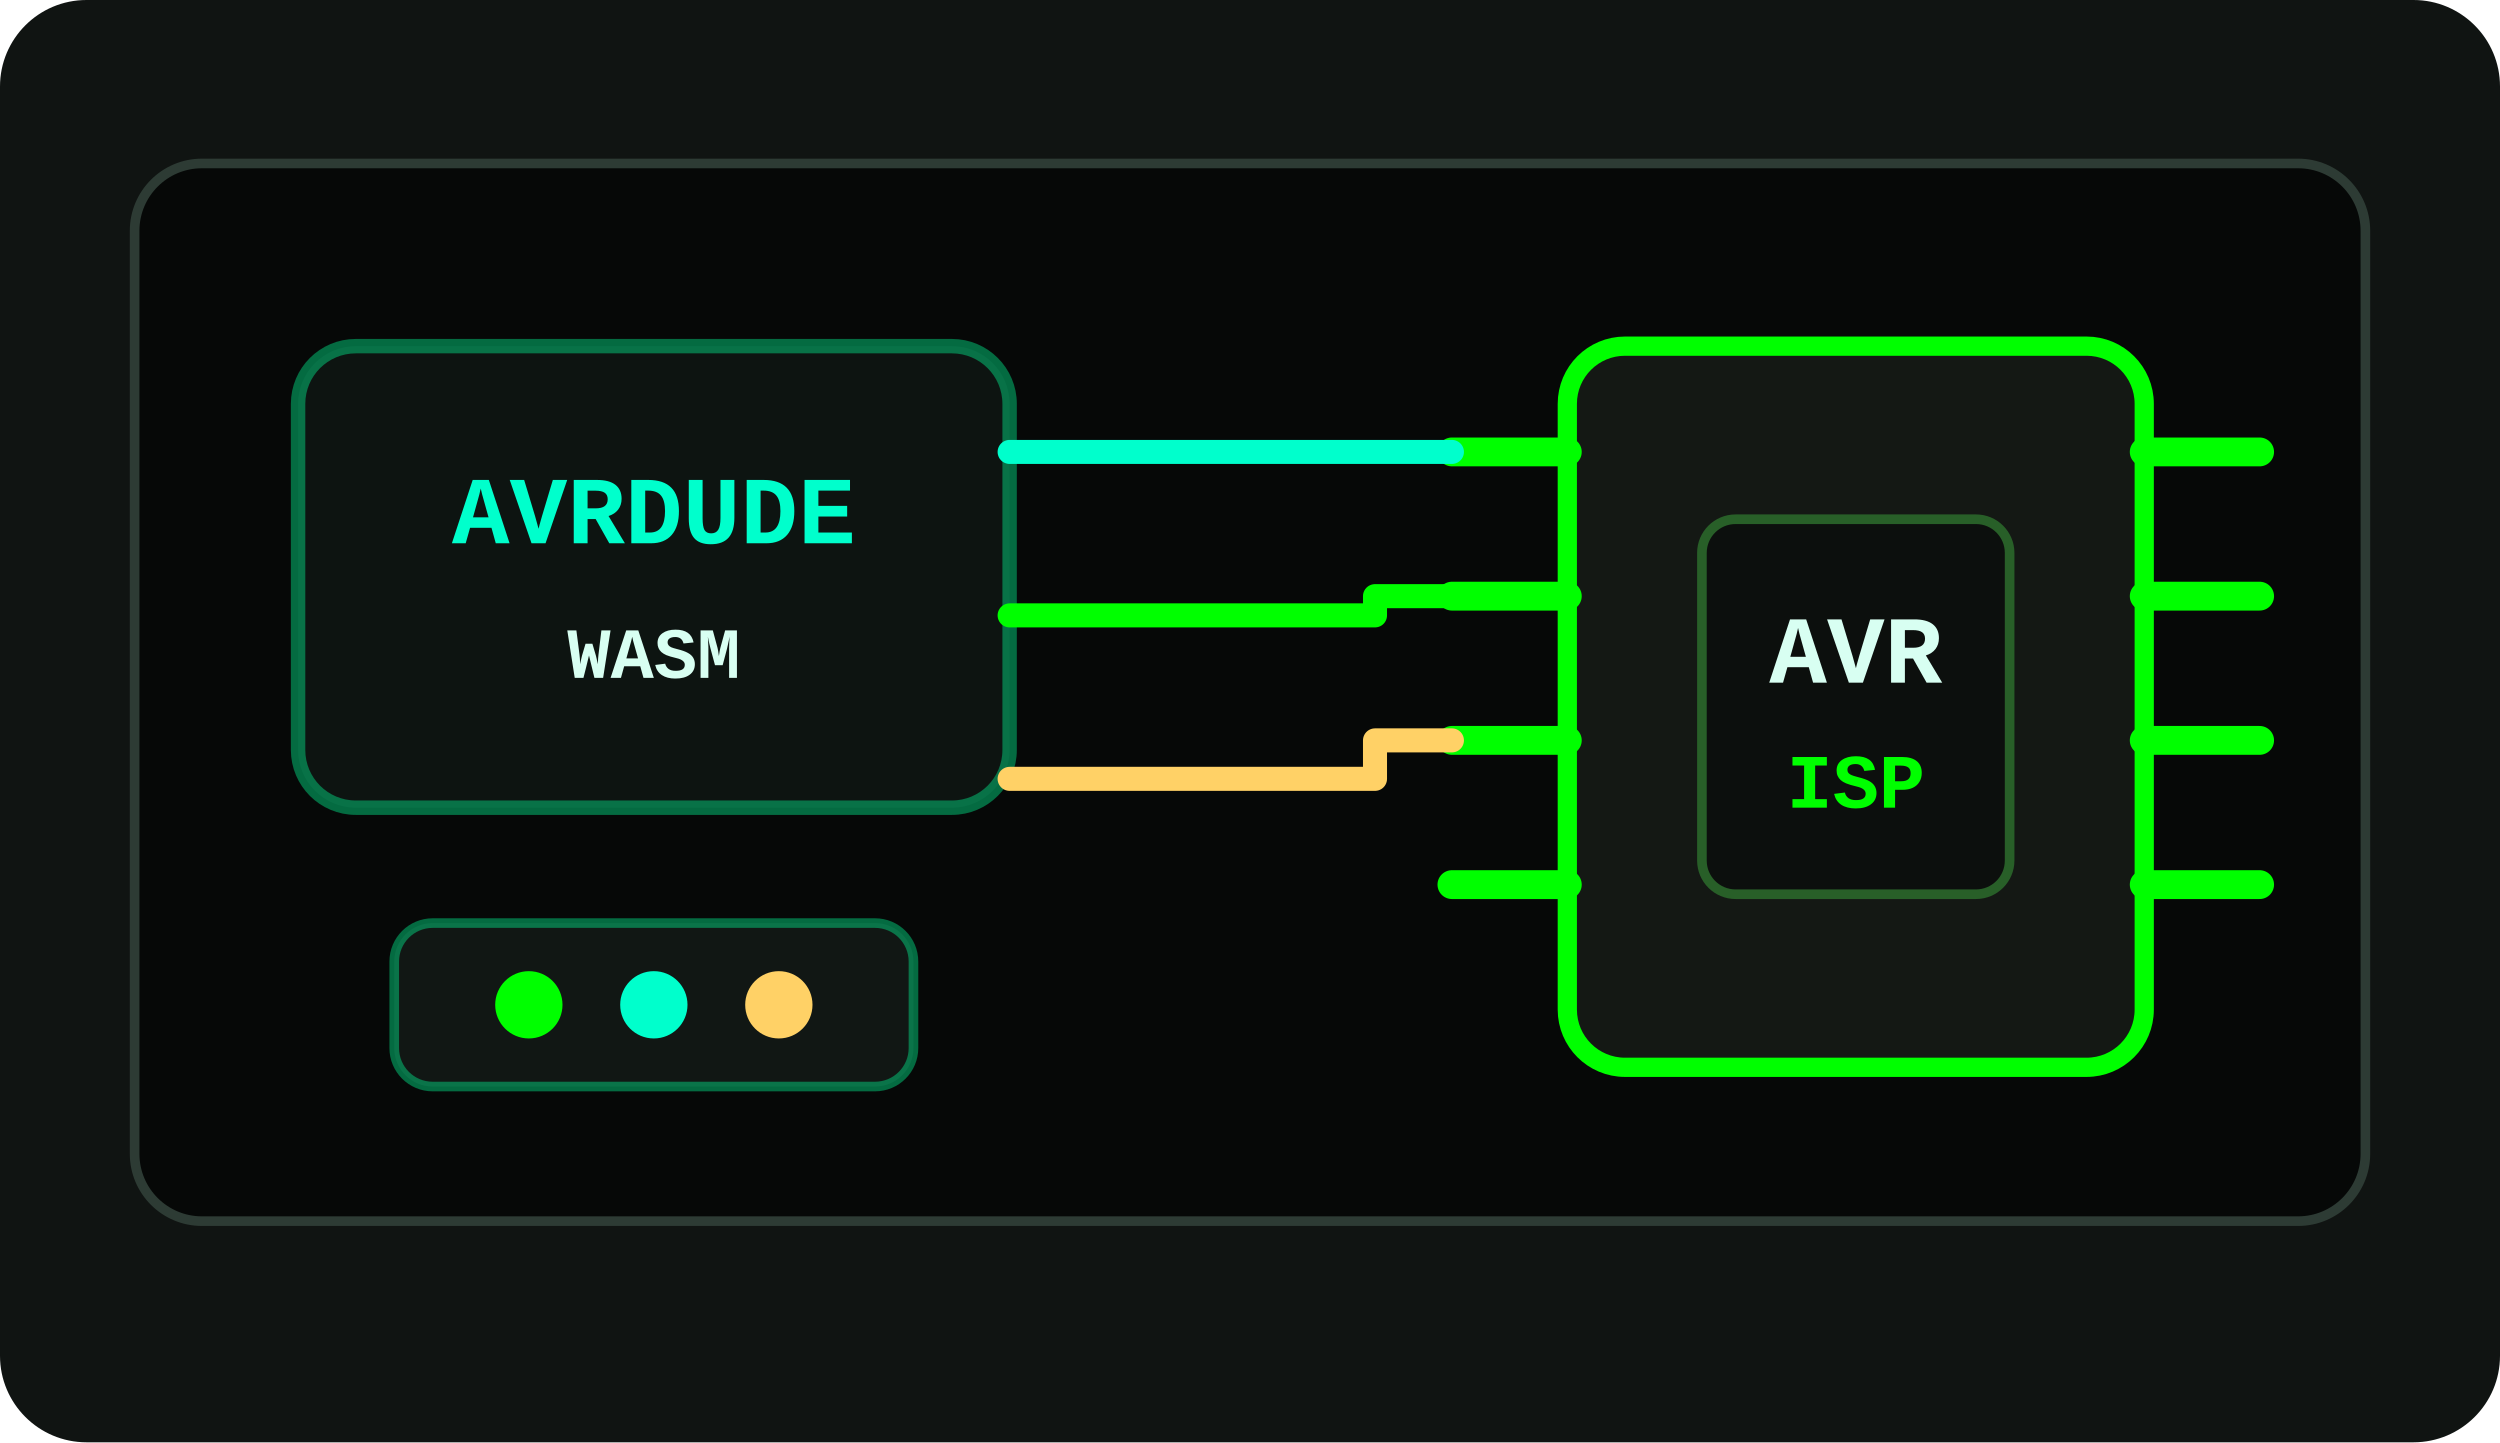
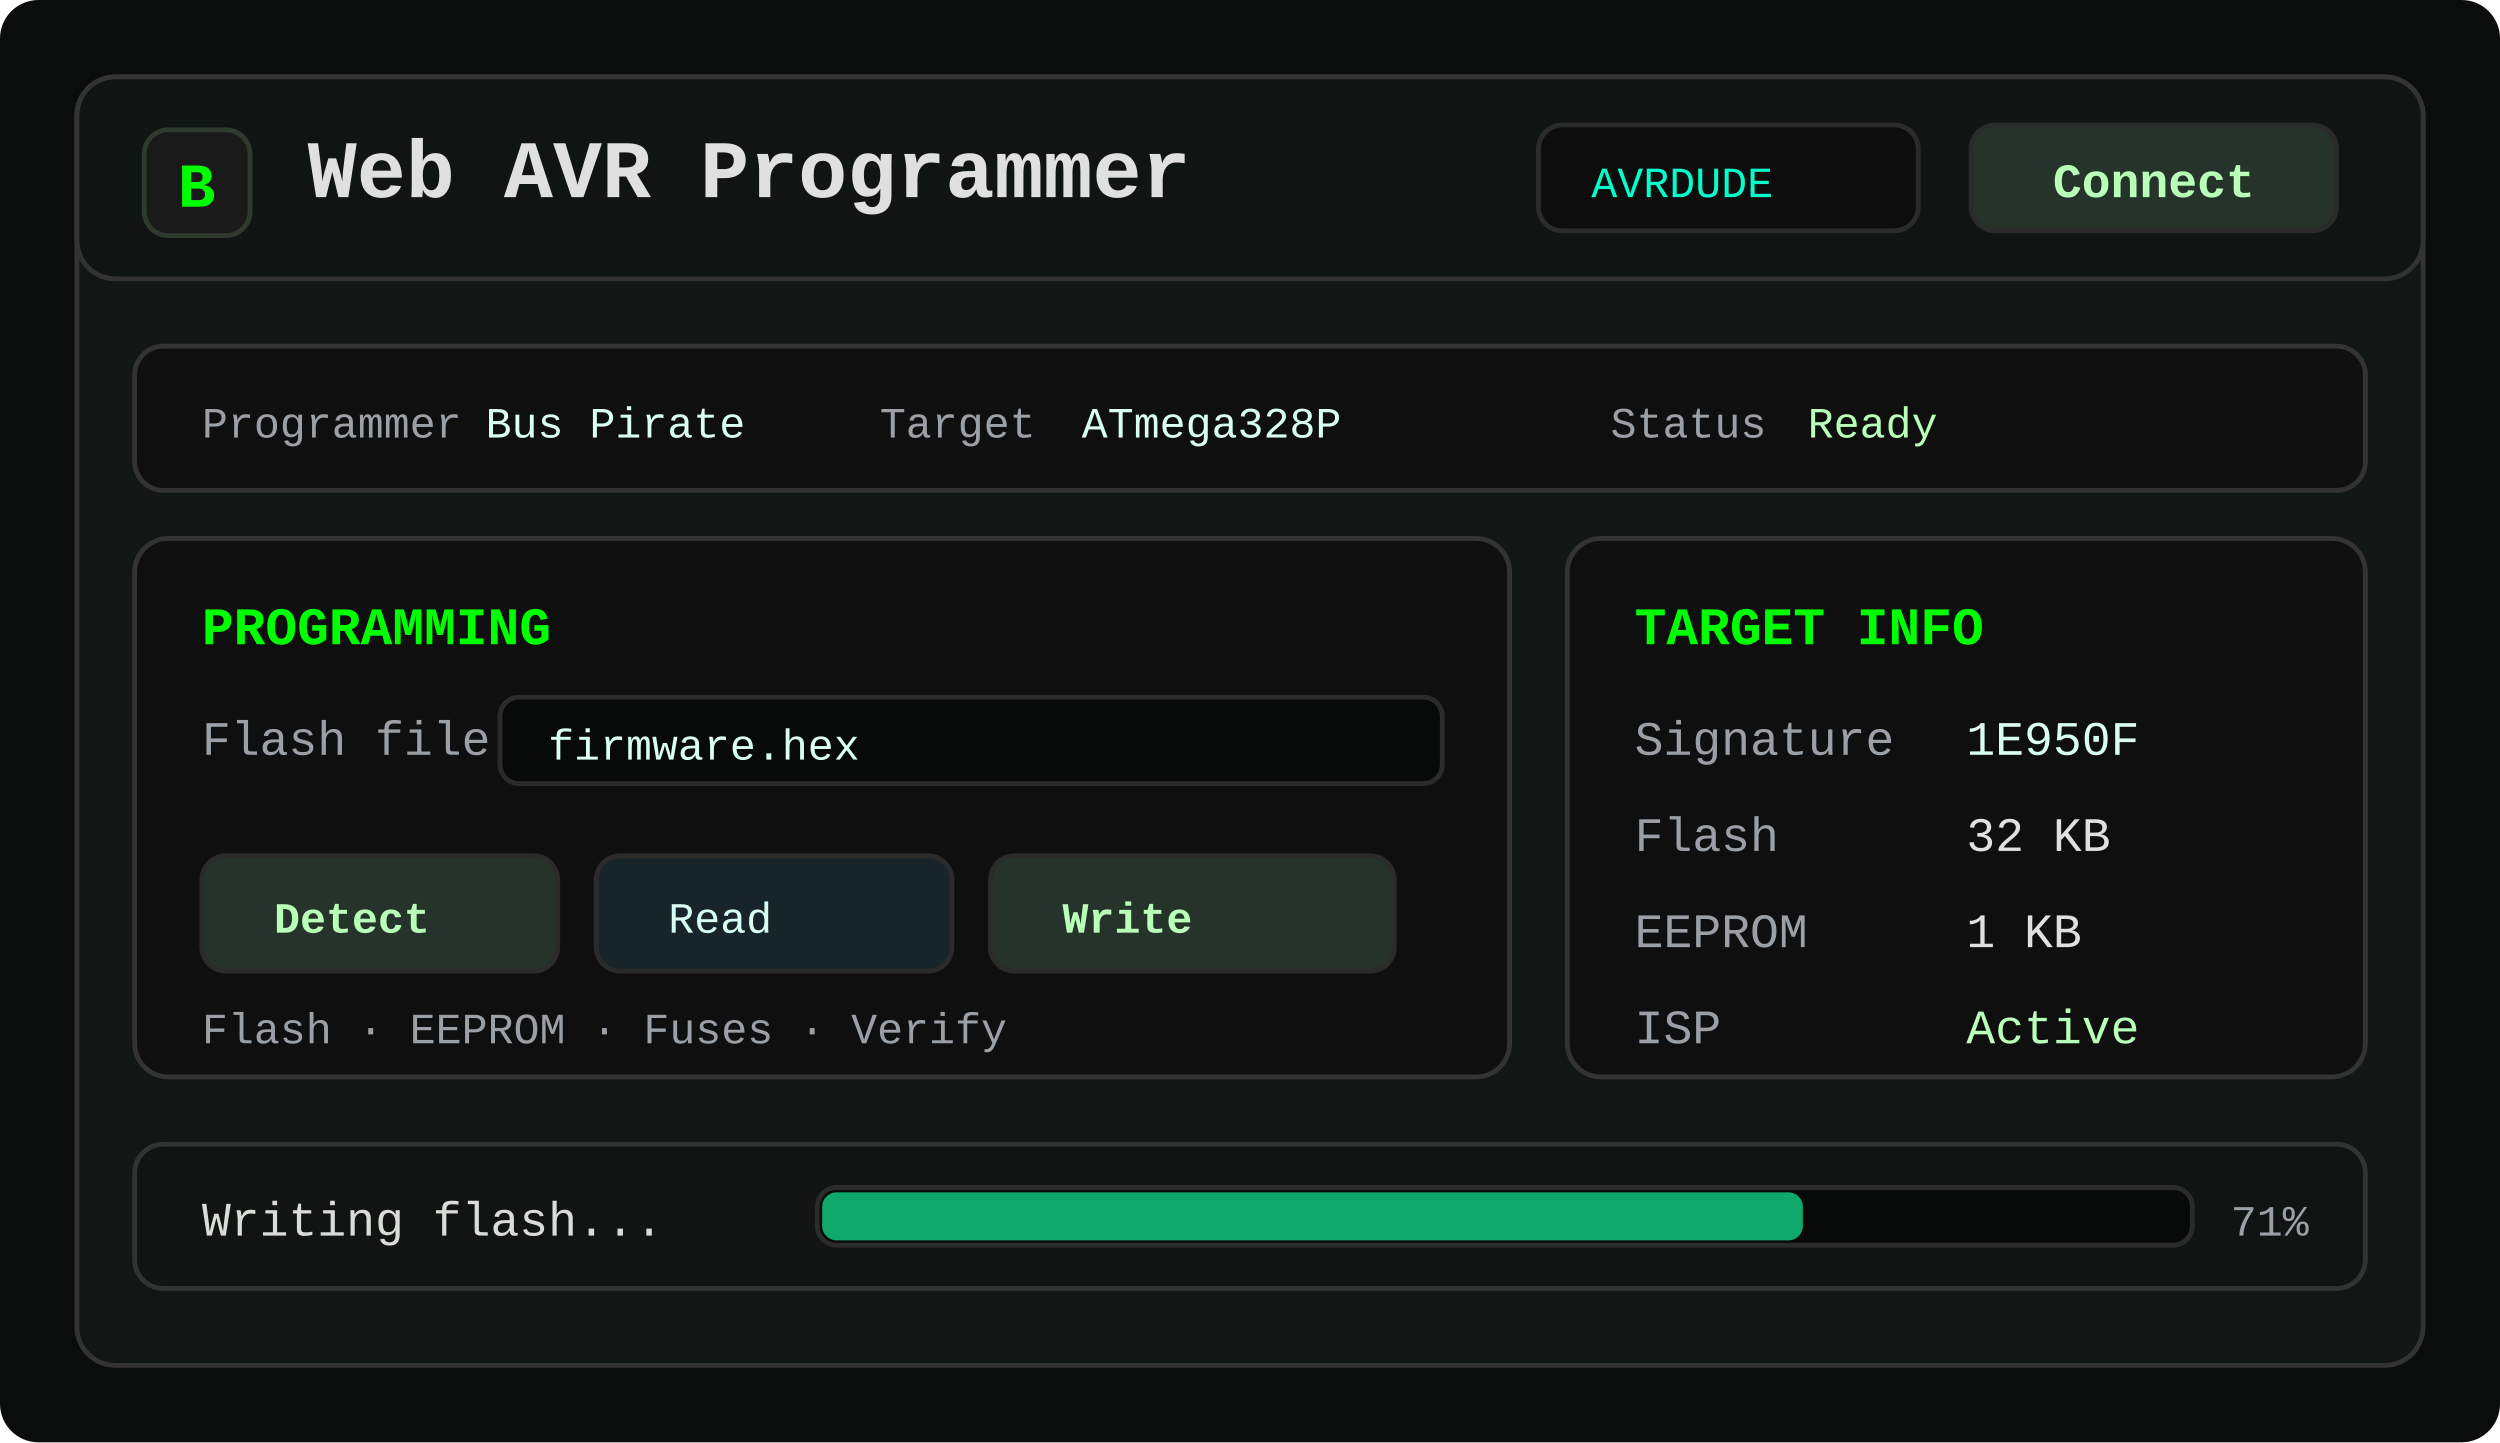
<svg xmlns="http://www.w3.org/2000/svg" width="520" height="300" viewBox="0 0 520 300" role="img" aria-labelledby="title desc">
-   <rect width="520" height="300" rx="18" fill="#101412" />
-   <rect x="28" y="34" width="464" height="220" rx="14" fill="#060807" stroke="#2d3b34" stroke-width="2" />
-   <rect x="62" y="72" width="148" height="96" rx="12" fill="#0d1411" stroke="#00ff9966" stroke-width="3" />
-   <text x="136" y="113" fill="#00ffcc" font-family="Menlo, Courier New, monospace" font-size="20" font-weight="700" text-anchor="middle">AVRDUDE</text>
-   <text x="136" y="141" fill="#d8fff2" font-family="Menlo, Courier New, monospace" font-size="15" font-weight="700" text-anchor="middle">WASM</text>
-   <rect x="326" y="72" width="120" height="150" rx="12" fill="#141814" stroke="#00ff00" stroke-width="4" />
-   <rect x="354" y="108" width="64" height="78" rx="7" fill="#0c0f0d" stroke="#285f28" stroke-width="2" />
-   <text x="386" y="142" fill="#d8fff2" font-family="Menlo, Courier New, monospace" font-size="20" font-weight="700" text-anchor="middle">AVR</text>
-   <text x="386" y="168" fill="#00ff00" font-family="Menlo, Courier New, monospace" font-size="16" font-weight="700" text-anchor="middle">ISP</text>
-   <g stroke="#00ff00" stroke-width="6" stroke-linecap="round">
-     <path d="M302 94h24M302 124h24M302 154h24M302 184h24" />
-     <path d="M446 94h24M446 124h24M446 154h24M446 184h24" />
+   <rect width="520" height="300" rx="8" fill="#0b0d0c" />
+   <rect x="16" y="16" width="488" height="268" rx="8" fill="#121615" stroke="#333" />
+   <rect x="16" y="16" width="488" height="42" rx="8" fill="#101412" stroke="#333" />
+   <rect x="30" y="27" width="22" height="22" rx="5" fill="#1a1a1a" stroke="#2f3a2f" />
+   <text x="37" y="43" fill="#00ff00" font-family="Menlo, Courier New, monospace" font-size="13" font-weight="900">B</text>
+   <text x="64" y="41" fill="#e0e0e0" font-family="Menlo, Courier New, monospace" font-size="17" font-weight="700">Web AVR Programmer</text>
+   <rect x="320" y="26" width="79" height="22" rx="5" fill="#0d0d0d" stroke="#2b2b2b" />
+   <text x="331" y="41" fill="#00ffcc" font-family="Menlo, Courier New, monospace" font-size="9">AVRDUDE</text>
+   <rect x="410" y="26" width="76" height="22" rx="5" fill="#26332a" stroke="#2b2b2b" />
+   <text x="427" y="41" fill="#b8ffb8" font-family="Menlo, Courier New, monospace" font-size="10" font-weight="700">Connect</text>
+   <rect x="28" y="72" width="464" height="30" rx="6" fill="#0f0f0f" stroke="#333" />
+   <g font-family="Menlo, Courier New, monospace" font-size="9">
+     <text x="42" y="91" fill="#9aa0a6">Programmer</text>
+     <text x="101" y="91" fill="#d8fff2">Bus Pirate</text>
+     <text x="183" y="91" fill="#9aa0a6">Target</text>
+     <text x="225" y="91" fill="#d8fff2">ATmega328P</text>
+     <text x="335" y="91" fill="#9aa0a6">Status</text>
+     <text x="376" y="91" fill="#b8ffb8">Ready</text>
  </g>
-   <g fill="none" stroke-linecap="round" stroke-linejoin="round" stroke-width="5">
-     <path d="M210 94h92" stroke="#00ffcc" />
-     <path d="M210 128h76v-4h16" stroke="#00ff00" />
-     <path d="M210 162h76v-8h16" stroke="#ffd166" />
+   <rect x="28" y="112" width="286" height="112" rx="7" fill="#0f0f0f" stroke="#333" />
+   <text x="42" y="134" fill="#00ff00" font-family="Menlo, Courier New, monospace" font-size="11" font-weight="700">PROGRAMMING</text>
+   <text x="42" y="157" fill="#9aa0a6" font-family="Menlo, Courier New, monospace" font-size="10">Flash file</text>
+   <rect x="104" y="145" width="196" height="18" rx="4" fill="#080a09" stroke="#2b2b2b" />
+   <text x="114" y="158" fill="#d8fff2" font-family="Menlo, Courier New, monospace" font-size="9">firmware.hex</text>
+   <rect x="42" y="178" width="74" height="24" rx="5" fill="#26332a" stroke="#2b2b2b" />
+   <text x="57" y="194" fill="#b8ffb8" font-family="Menlo, Courier New, monospace" font-size="9" font-weight="700">Detect</text>
+   <rect x="124" y="178" width="74" height="24" rx="5" fill="#17252b" stroke="#2b2b2b" />
+   <text x="139" y="194" fill="#d8fff2" font-family="Menlo, Courier New, monospace" font-size="9">Read</text>
+   <rect x="206" y="178" width="84" height="24" rx="5" fill="#26332a" stroke="#2b2b2b" />
+   <text x="221" y="194" fill="#b8ffb8" font-family="Menlo, Courier New, monospace" font-size="9" font-weight="700">Write</text>
+   <text x="42" y="217" fill="#9aa0a6" font-family="Menlo, Courier New, monospace" font-size="9">Flash · EEPROM · Fuses · Verify</text>
+   <rect x="326" y="112" width="166" height="112" rx="7" fill="#0f0f0f" stroke="#333" />
+   <text x="340" y="134" fill="#00ff00" font-family="Menlo, Courier New, monospace" font-size="11" font-weight="700">TARGET INFO</text>
+   <g font-family="Menlo, Courier New, monospace" font-size="10">
+     <text x="340" y="157" fill="#9aa0a6">Signature</text>
+     <text x="409" y="157" fill="#d8fff2">1E950F</text>
+     <text x="340" y="177" fill="#9aa0a6">Flash</text>
+     <text x="409" y="177" fill="#e0e0e0">32 KB</text>
+     <text x="340" y="197" fill="#9aa0a6">EEPROM</text>
+     <text x="409" y="197" fill="#e0e0e0">1 KB</text>
+     <text x="340" y="217" fill="#9aa0a6">ISP</text>
+     <text x="409" y="217" fill="#b8ffb8">Active</text>
  </g>
-   <rect x="82" y="192" width="108" height="34" rx="8" fill="#111714" stroke="#00ff9966" stroke-width="2" />
-   <circle cx="110" cy="209" r="7" fill="#00ff00" />
-   <circle cx="136" cy="209" r="7" fill="#00ffcc" />
-   <circle cx="162" cy="209" r="7" fill="#ffd166" />
+   <rect x="28" y="238" width="464" height="30" rx="6" fill="#101412" stroke="#333" />
+   <text x="42" y="257" fill="#d8ddd8" font-family="Menlo, Courier New, monospace" font-size="10">Writing flash...</text>
+   <rect x="170" y="247" width="286" height="12" rx="4" fill="#080a09" stroke="#2b2b2b" />
+   <rect x="171" y="248" width="204" height="10" rx="3" fill="#0ea86b" />
+   <text x="464" y="257" fill="#9aa0a6" font-family="Menlo, Courier New, monospace" font-size="9">71%</text>
</svg>
